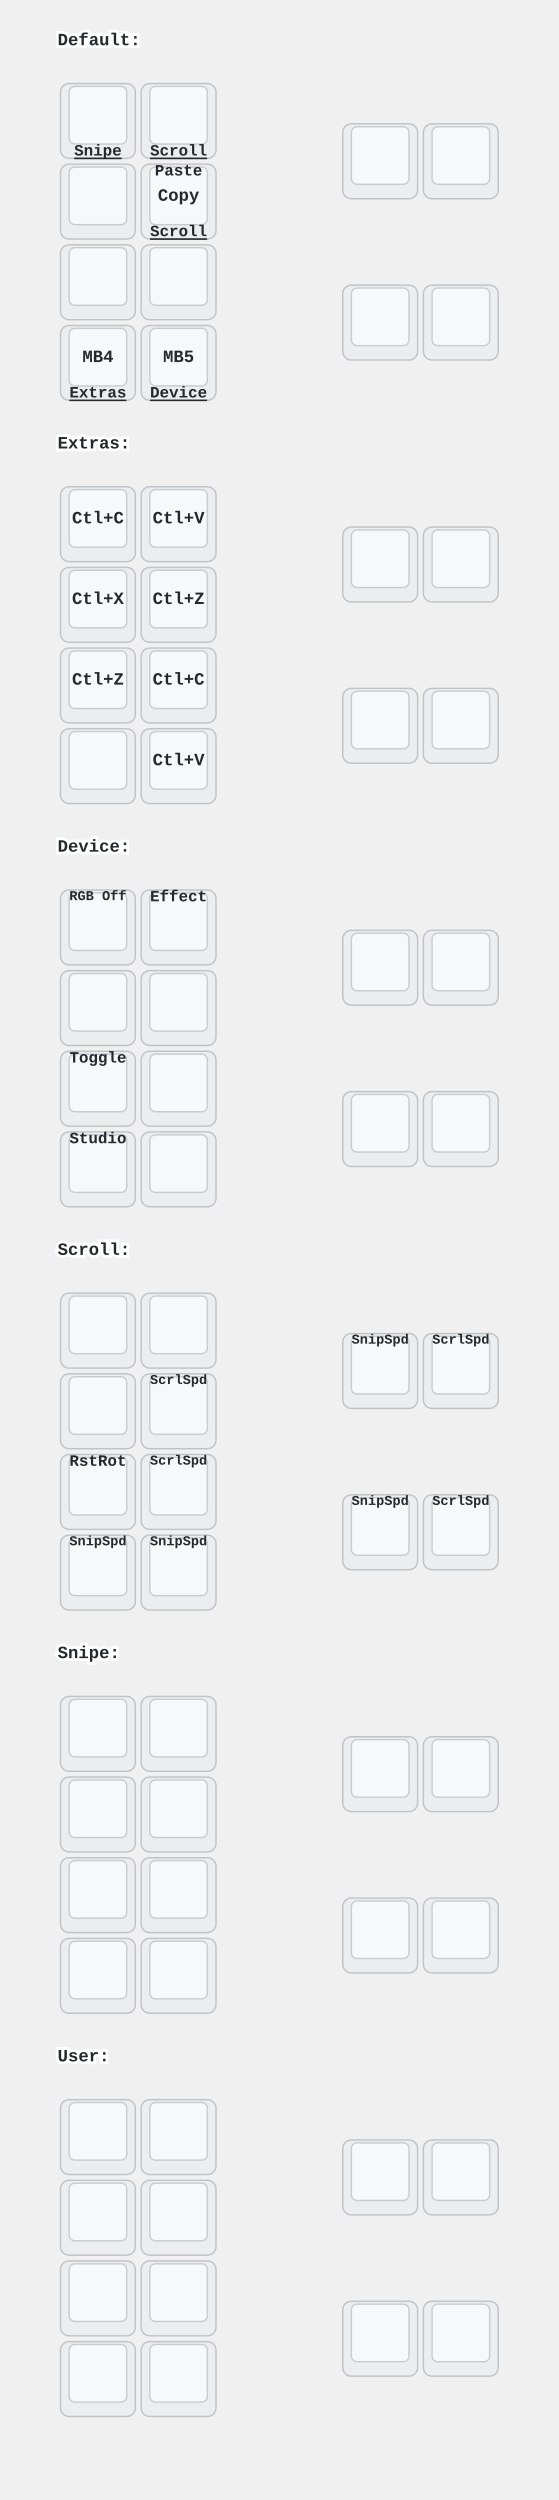
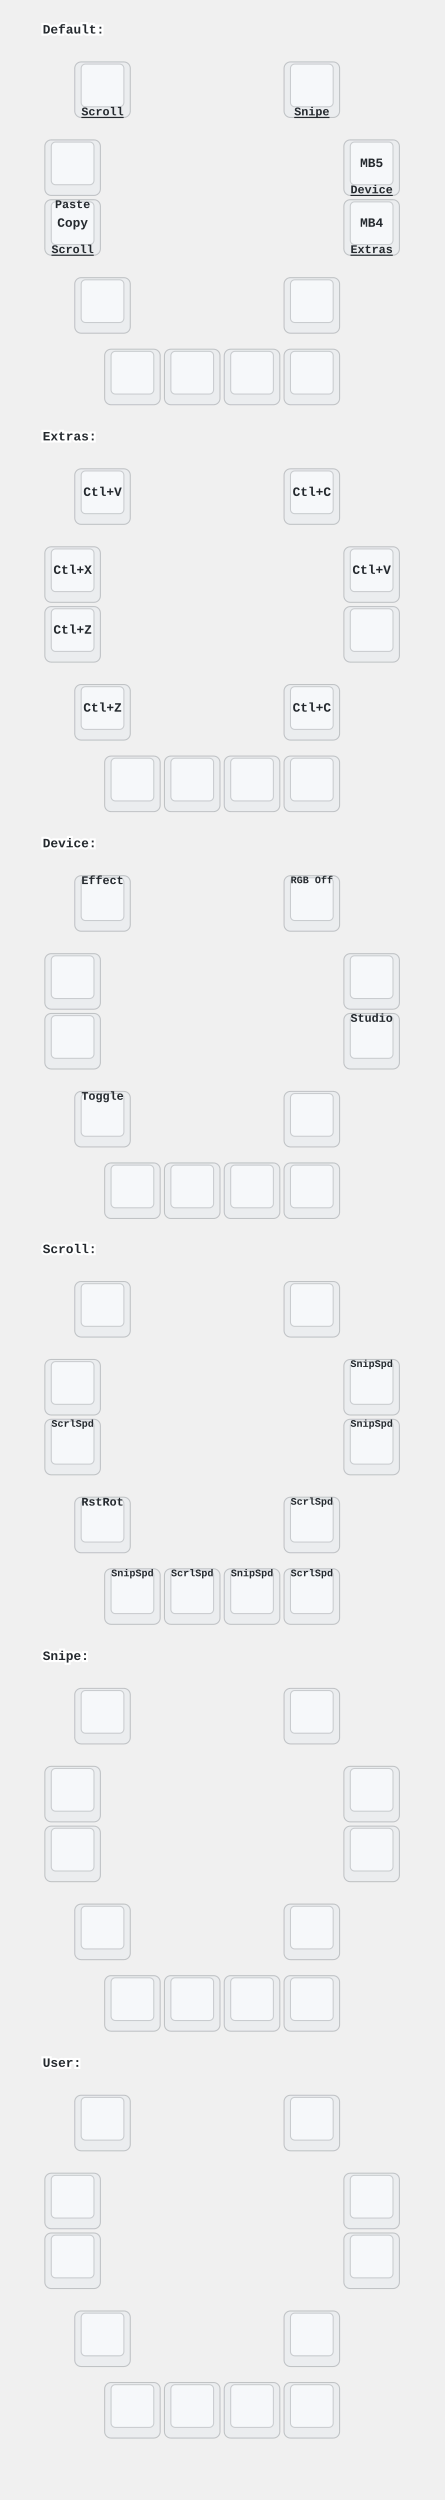
- <svg xmlns="http://www.w3.org/2000/svg" xmlns:xlink="http://www.w3.org/1999/xlink" width="388" height="1736" viewBox="0 0 388 1736" class="keymap">
+ <svg xmlns="http://www.w3.org/2000/svg" xmlns:xlink="http://www.w3.org/1999/xlink" width="416" height="2341" viewBox="0 0 416 2341" class="keymap">
  <defs>/* start glyphs */
<svg id="mdi:arrow-left-bold">
      <svg id="mdi-arrow-left-bold" viewBox="0 0 24 24">
        <path d="M20,9V15H12V19.84L4.16,12L12,4.16V9H20Z" />
      </svg>
    </svg>
    <svg id="mdi:arrow-right-bold">
      <svg id="mdi-arrow-right-bold" viewBox="0 0 24 24">
        <path d="M4,15V9H12V4.16L19.84,12L12,19.84V15H4Z" />
      </svg>
    </svg>
    <svg id="mdi:auto-fix">
      <svg id="mdi-auto-fix" viewBox="0 0 24 24">
        <path d="M7.5,5.6L5,7L6.4,4.5L5,2L7.5,3.4L10,2L8.6,4.5L10,7L7.5,5.6M19.5,15.4L22,14L20.6,16.5L22,19L19.5,17.6L17,19L18.4,16.5L17,14L19.5,15.4M22,2L20.6,4.5L22,7L19.5,5.6L17,7L18.4,4.5L17,2L19.5,3.4L22,2M13.34,12.78L15.78,10.34L13.66,8.22L11.22,10.66L13.34,12.78M14.37,7.29L16.71,9.63C17.1,10 17.1,10.65 16.71,11.04L5.04,22.71C4.65,23.1 4,23.1 3.63,22.71L1.29,20.37C0.9,20 0.9,19.35 1.29,18.96L12.96,7.29C13.35,6.9 14,6.9 14.37,7.29Z" />
      </svg>
    </svg>
    <svg id="mdi:bluetooth-connect">
      <svg id="mdi-bluetooth-connect" viewBox="0 0 24 24">
        <path d="M19,10L17,12L19,14L21,12M14.88,16.29L13,18.17V14.41M13,5.83L14.88,7.71L13,9.58M17.71,7.71L12,2H11V9.58L6.41,5L5,6.41L10.59,12L5,17.58L6.41,19L11,14.41V22H12L17.71,16.29L13.41,12M7,12L5,10L3,12L5,14L7,12Z" />
      </svg>
    </svg>
    <svg id="mdi:bluetooth-off">
      <svg id="mdi-bluetooth-off" viewBox="0 0 24 24">
        <path d="M13,5.83L14.88,7.71L13.28,9.31L14.69,10.72L17.71,7.7L12,2H11V7.03L13,9.03M5.41,4L4,5.41L10.59,12L5,17.59L6.41,19L11,14.41V22H12L16.29,17.71L18.59,20L20,18.59M13,18.17V14.41L14.88,16.29" />
      </svg>
    </svg>
    <svg id="mdi:keyboard-esc">
      <svg id="mdi-keyboard-esc" viewBox="0 0 24 24">
        <path d="M1 7H7V9H3V11H7V13H3V15H7V17H1V7M11 7H15V9H11V11H13C14.11 11 15 11.9 15 13V15C15 16.11 14.11 17 13 17H9V15H13V13H11C9.9 13 9 12.11 9 11V9C9 7.9 9.9 7 11 7M19 7H21C22.11 7 23 7.9 23 9V10H21V9H19V15H21V14H23V15C23 16.11 22.11 17 21 17H19C17.9 17 17 16.11 17 15V9C17 7.9 17.9 7 19 7Z" />
      </svg>
    </svg>
    <svg id="mdi:keyboard-return">
      <svg id="mdi-keyboard-return" viewBox="0 0 24 24">
        <path d="M19,7V11H5.83L9.41,7.41L8,6L2,12L8,18L9.41,16.58L5.83,13H21V7H19Z" />
      </svg>
    </svg>
    <svg id="mdi:lightbulb-off-outline">
      <svg id="mdi-lightbulb-off-outline" viewBox="0 0 24 24">
        <path d="M12,2C9.76,2 7.78,3.05 6.5,4.68L7.93,6.11C8.84,4.84 10.32,4 12,4A5,5 0 0,1 17,9C17,10.68 16.16,12.16 14.89,13.06L16.31,14.5C17.94,13.21 19,11.24 19,9A7,7 0 0,0 12,2M3.28,4L2,5.27L5.04,8.3C5,8.53 5,8.76 5,9C5,11.38 6.19,13.47 8,14.74V17A1,1 0 0,0 9,18H14.73L18.73,22L20,20.72L3.28,4M7.23,10.5L12.73,16H10V13.58C8.68,13 7.66,11.88 7.23,10.5M9,20V21A1,1 0 0,0 10,22H14A1,1 0 0,0 15,21V20H9Z" />
      </svg>
    </svg>
    <svg id="mdi:lightbulb-on-outline">
      <svg id="mdi-lightbulb-on-outline" viewBox="0 0 24 24">
        <path d="M20,11H23V13H20V11M1,11H4V13H1V11M13,1V4H11V1H13M4.92,3.5L7.05,5.64L5.63,7.05L3.5,4.93L4.92,3.5M16.95,5.63L19.07,3.5L20.5,4.93L18.37,7.05L16.95,5.63M12,6A6,6 0 0,1 18,12C18,14.22 16.79,16.16 15,17.2V19A1,1 0 0,1 14,20H10A1,1 0 0,1 9,19V17.2C7.21,16.16 6,14.22 6,12A6,6 0 0,1 12,6M14,21V22A1,1 0 0,1 13,23H11A1,1 0 0,1 10,22V21H14M11,18H13V15.87C14.73,15.43 16,13.86 16,12A4,4 0 0,0 12,8A4,4 0 0,0 8,12C8,13.86 9.27,15.43 11,15.87V18Z" />
      </svg>
    </svg>
    <svg id="mdi:lock-open-outline">
      <svg id="mdi-lock-open-outline" viewBox="0 0 24 24">
        <path d="M18,20V10H6V20H18M18,8A2,2 0 0,1 20,10V20A2,2 0 0,1 18,22H6C4.89,22 4,21.1 4,20V10A2,2 0 0,1 6,8H15V6A3,3 0 0,0 12,3A3,3 0 0,0 9,6H7A5,5 0 0,1 12,1A5,5 0 0,1 17,6V8H18M12,17A2,2 0 0,1 10,15A2,2 0 0,1 12,13A2,2 0 0,1 14,15A2,2 0 0,1 12,17Z" />
      </svg>
    </svg>
    <svg id="mdi:minus-circle-outline">
      <svg id="mdi-minus-circle-outline" viewBox="0 0 24 24">
        <path d="M12,20C7.59,20 4,16.41 4,12C4,7.59 7.59,4 12,4C16.41,4 20,7.59 20,12C20,16.41 16.41,20 12,20M12,2A10,10 0 0,0 2,12A10,10 0 0,0 12,22A10,10 0 0,0 22,12A10,10 0 0,0 12,2M7,13H17V11H7" />
      </svg>
    </svg>
    <svg id="mdi:mouse-left-click-outline">
      <svg id="mdi-mouse-left-click-outline" viewBox="0 0 24 24">
        <path d="M13 9V1.07C13.7 1.16 14.37 1.33 15 1.59C17.33 2.53 19.11 4.53 19.75 7C19.91 7.64 20 8.31 20 9H13M17.66 7C17.18 5.65 16.23 4.5 15 3.81V7H17.66M6 15V13H18V15C18 16.59 17.37 18.12 16.24 19.24C15.12 20.37 13.59 21 12 21C10.41 21 8.88 20.37 7.76 19.24C6.63 18.12 6 16.59 6 15M4 15C4 17.12 4.84 19.16 6.34 20.66C7.84 22.16 9.88 23 12 23C14.12 23 16.16 22.16 17.66 20.66C19.16 19.16 20 17.12 20 15V11H4V15M11 9V1.07C7.06 1.56 4 4.92 4 9H11Z" />
      </svg>
    </svg>
    <svg id="mdi:mouse-right-click-outline">
      <svg id="mdi-mouse-right-click-outline" viewBox="0 0 24 24">
        <path d="M13 9V1.07C16.94 1.56 20 4.92 20 9H13M11 9V1.07C10.3 1.16 9.63 1.33 9 1.59C6.67 2.53 4.89 4.53 4.25 7C4.09 7.64 4 8.31 4 9H11M6.34 7C6.82 5.65 7.78 4.5 9 3.81V7H6.34M6 15V13H18V15C18 16.59 17.37 18.12 16.24 19.24C15.12 20.37 13.59 21 12 21C10.41 21 8.88 20.37 7.76 19.24C6.63 18.12 6 16.59 6 15M4 15C4 17.12 4.84 19.16 6.34 20.66C7.84 22.16 9.88 23 12 23C14.12 23 16.16 22.16 17.66 20.66C19.16 19.16 20 17.12 20 15V11H4V15Z" />
      </svg>
    </svg>
    <svg id="mdi:mouse-scroll-wheel">
      <svg id="mdi-mouse-scroll-wheel" viewBox="0 0 24 24">
        <path d="M11 1.07C7.05 1.56 4 4.92 4 9H11V7.73C10.4 7.39 10 6.74 10 6V4C10 3.26 10.4 2.61 11 2.27V1.07M13 9V7.73C13.6 7.39 14 6.74 14 6V4C14 3.26 13.6 2.61 13 2.27V1.07C16.94 1.56 20 4.92 20 9H13M4 15C4 17.12 4.84 19.16 6.34 20.66C7.84 22.16 9.88 23 12 23C14.12 23 16.16 22.16 17.66 20.66C19.16 19.16 20 17.12 20 15V11H4V15M13 6V4C13 3.45 12.55 3 12 3C11.45 3 11 3.45 11 4V6C11 6.55 11.45 7 12 7C12.55 7 13 6.55 13 6Z" />
      </svg>
    </svg>
    <svg id="mdi:plus-circle-outline">
      <svg id="mdi-plus-circle-outline" viewBox="0 0 24 24">
        <path d="M12,20C7.59,20 4,16.41 4,12C4,7.59 7.59,4 12,4C16.41,4 20,7.59 20,12C20,16.41 16.41,20 12,20M12,2A10,10 0 0,0 2,12A10,10 0 0,0 12,22A10,10 0 0,0 22,12A10,10 0 0,0 12,2M13,7H11V11H7V13H11V17H13V13H17V11H13V7Z" />
      </svg>
    </svg>
    <svg id="mdi:power-sleep">
      <svg id="mdi-power-sleep" viewBox="0 0 24 24">
        <path d="M18.73,18C15.4,21.69 9.71,22 6,18.64C2.33,15.31 2.04,9.62 5.37,5.93C6.9,4.25 9,3.2 11.27,3C7.96,6.7 8.27,12.39 12,15.71C13.63,17.19 15.78,18 18,18C18.25,18 18.5,18 18.73,18Z" />
      </svg>
    </svg>
    <svg id="mdi:rotate-right">
      <svg id="mdi-rotate-right" viewBox="0 0 24 24">
        <path d="M16.89,15.5L18.31,16.89C19.21,15.73 19.76,14.39 19.93,13H17.91C17.77,13.87 17.43,14.72 16.89,15.5M13,17.9V19.92C14.39,19.75 15.74,19.21 16.9,18.31L15.46,16.87C14.71,17.41 13.87,17.76 13,17.9M19.93,11C19.76,9.61 19.21,8.27 18.31,7.11L16.89,8.53C17.43,9.28 17.77,10.13 17.91,11M15.55,5.55L11,1V4.07C7.06,4.56 4,7.92 4,12C4,16.08 7.05,19.44 11,19.93V17.91C8.16,17.43 6,14.97 6,12C6,9.03 8.16,6.57 11,6.09V10L15.55,5.55Z" />
      </svg>
    </svg>
    <svg id="mdi:tab-minus">
      <svg id="mdi-tab-minus" viewBox="0 0 24 24">
        <path d="M3,3A2,2 0 0,0 1,5V19A2,2 0 0,0 3,21H21A2,2 0 0,0 23,19V5A2,2 0 0,0 21,3H3M3,5H13V9H21V19H3V5M7,13V15H15V13H7Z" />
      </svg>
    </svg>
    <svg id="mdi:tab-plus">
      <svg id="mdi-tab-plus" viewBox="0 0 24 24">
        <path d="M3,3A2,2 0 0,0 1,5V19A2,2 0 0,0 3,21H21A2,2 0 0,0 23,19V5A2,2 0 0,0 21,3H3M3,5H13V9H21V19H3V5M10,10V13H7V15H10V18H12V15H15V13H12V10H10Z" />
      </svg>
    </svg>
    <svg id="mdi:transfer">
      <svg id="mdi-transfer" viewBox="0 0 24 24">
        <path d="M8 4A2 2 0 0 0 6 6V10H8V6H16V9H13.5L17 12.5L20.5 9H18V6A2 2 0 0 0 16 4H8M3 12V14H11V12H3M3 15V17H11V15H3M13 15V17H21V15H13M3 18V20H11V18H3M13 18V20H21V18H13Z" />
      </svg>
    </svg>
    <svg id="mdi:volume-high">
      <svg id="mdi-volume-high" viewBox="0 0 24 24">
        <path d="M14,3.23V5.29C16.89,6.15 19,8.83 19,12C19,15.17 16.89,17.84 14,18.7V20.77C18,19.86 21,16.28 21,12C21,7.72 18,4.14 14,3.23M16.5,12C16.5,10.23 15.5,8.71 14,7.97V16C15.5,15.29 16.5,13.76 16.5,12M3,9V15H7L12,20V4L7,9H3Z" />
      </svg>
    </svg>
    <svg id="mdi:volume-low">
      <svg id="mdi-volume-low" viewBox="0 0 24 24">
        <path d="M7,9V15H11L16,20V4L11,9H7Z" />
      </svg>
    </svg>
  </defs>/* end glyphs */
<style>/* inherit to force styles through use tags */
svg path {
    fill: inherit;
}

/* font and background color specifications */
svg.keymap {
    font-family: SFMono-Regular,Consolas,Liberation Mono,Menlo,monospace;
    font-size: 14px;
    font-kerning: normal;
    text-rendering: optimizeLegibility;
    fill: #24292e;
}

/* default key styling */
rect.key {
    fill: #f6f8fa;
}

rect.key, rect.combo {
    stroke: #c9cccf;
    stroke-width: 1;
}

/* default key side styling, only used is draw_key_sides is set */
rect.side {
    filter: brightness(90%);
}

/* color accent for combo boxes */
rect.combo, rect.combo-separate {
    fill: #cdf;
}

/* color accent for held keys */
rect.held, rect.combo.held {
    fill: #fdd;
}

/* color accent for ghost (optional) keys */
rect.ghost, rect.combo.ghost {
    stroke-dasharray: 4, 4;
    stroke-width: 2;
}

text {
    text-anchor: middle;
    dominant-baseline: middle;
}

/* styling for layer labels */
text.label {
    font-weight: bold;
    text-anchor: start;
    stroke: white;
    stroke-width: 4;
    paint-order: stroke;
}

/* styling for optional footer */
text.footer {
    text-anchor: end;
    dominant-baseline: auto;
    stroke: white;
    stroke-width: 4;
    paint-order: stroke;
}

/* styling for combo tap, and key non-tap label text */
text.combo, text.hold, text.shifted, text.left, text.right {
    font-size: 11px;
}

text.hold {
    text-anchor: middle;
    dominant-baseline: auto;
}

text.shifted {
    text-anchor: middle;
    dominant-baseline: hanging;
}

text.left {
    text-anchor: start;
}

text.right {
    text-anchor: end;
}

text.layer-activator {
    text-decoration: underline;
}

/* styling for hold/shifted label text in combo box */
text.combo.hold, text.combo.shifted, text.combo.left, text.combo.right {
    font-size: 8px;
}

/* lighter symbol for transparent keys */
text.trans {
    fill: #7b7e81;
}

/* styling for combo dendrons */
path.combo {
    stroke-width: 1;
    stroke: gray;
    fill: none;
}

/* Start Tabler Icons Cleanup */
/* cannot use height/width with glyphs */
.icon-tabler &gt; path {
    fill: inherit;
    stroke: inherit;
    stroke-width: 2;
}
/* hide tabler's default box */
.icon-tabler &gt; path[stroke="none"][fill="none"] {
    visibility: hidden;
}
/* End Tabler Icons Cleanup */

/* For default styles, see https://github.com/caksoylar/keymap-drawer/blob/main/keymap_drawer/config.py#L85 */

svg.keymap {
  font-family: Ubuntu Mono, Inconsolata, Consolas, Liberation Mono, Menlo, monospace;
  font-size: 12px;
  font-weight: bold;
  text-rendering: optimizeLegibility;
}

/* Color accent for held keys */
rect.held, rect.combo.held {
    fill: #ffc;
}

/* Toggle */
.toggle.shifted {
  translate: -10px 12px;
}

.toggle.hold {
  translate: 13px -23px;
}
</style>
  <g transform="translate(40, 0)" class="layer-Default">
    <text x="0" y="28" class="label" id="Default">Default:</text>
    <g transform="translate(0, 56)">
-       <g transform="translate(28, 28)" class="key keypos-0">
+       <g transform="translate(252, 28)" class="key keypos-0">
        <rect rx="6" ry="6" x="-26" y="-26" width="52" height="52" class="key side" />
        <rect rx="4" ry="4" x="-20" y="-24" width="40" height="40" class="key" />
        <use href="#mdi:keyboard-return" xlink:href="#mdi:keyboard-return" x="-9" y="-13" height="18" width="18.0" class="key tap glyph mdi:keyboard-return" />
        <a href="#Snipe">
          <text x="0" y="24" class="key hold layer-activator">Snipe</text>
        </a>
      </g>
-       <g transform="translate(84, 28)" class="key keypos-1">
+       <g transform="translate(56, 28)" class="key keypos-1">
        <rect rx="6" ry="6" x="-26" y="-26" width="52" height="52" class="key side" />
        <rect rx="4" ry="4" x="-20" y="-24" width="40" height="40" class="key" />
        <use href="#mdi:keyboard-esc" xlink:href="#mdi:keyboard-esc" x="-9" y="-13" height="18" width="18.0" class="key tap glyph mdi:keyboard-esc" />
        <a href="#Scroll">
          <text x="0" y="24" class="key hold layer-activator">Scroll</text>
        </a>
      </g>
-       <g transform="translate(28, 84)" class="key keypos-2">
+       <g transform="translate(28, 101)" class="key keypos-2">
        <rect rx="6" ry="6" x="-26" y="-26" width="52" height="52" class="key side" />
        <rect rx="4" ry="4" x="-20" y="-24" width="40" height="40" class="key" />
        <use href="#mdi:mouse-scroll-wheel" xlink:href="#mdi:mouse-scroll-wheel" x="-9" y="-13" height="18" width="18.0" class="key tap glyph mdi:mouse-scroll-wheel" />
      </g>
-       <g transform="translate(84, 84)" class="key keypos-3">
+       <g transform="translate(28, 157)" class="key keypos-3">
        <rect rx="6" ry="6" x="-26" y="-26" width="52" height="52" class="key side" />
        <rect rx="4" ry="4" x="-20" y="-24" width="40" height="40" class="key" />
        <text x="0" y="-4" class="key tap">Copy</text>
        <a href="#Scroll">
          <text x="0" y="24" class="key hold layer-activator">Scroll</text>
        </a>
        <text x="0" y="-24" class="key shifted">Paste</text>
      </g>
-       <g transform="translate(28, 140)" class="key keypos-4">
+       <g transform="translate(56, 230)" class="key keypos-4">
        <rect rx="6" ry="6" x="-26" y="-26" width="52" height="52" class="key side" />
        <rect rx="4" ry="4" x="-20" y="-24" width="40" height="40" class="key" />
        <use href="#mdi:mouse-left-click-outline" xlink:href="#mdi:mouse-left-click-outline" x="-9" y="-13" height="18" width="18.0" class="key tap glyph mdi:mouse-left-click-outline" />
      </g>
-       <g transform="translate(84, 140)" class="key keypos-5">
+       <g transform="translate(252, 230)" class="key keypos-5">
        <rect rx="6" ry="6" x="-26" y="-26" width="52" height="52" class="key side" />
        <rect rx="4" ry="4" x="-20" y="-24" width="40" height="40" class="key" />
        <use href="#mdi:mouse-right-click-outline" xlink:href="#mdi:mouse-right-click-outline" x="-9" y="-13" height="18" width="18.0" class="key tap glyph mdi:mouse-right-click-outline" />
      </g>
-       <g transform="translate(28, 196)" class="key keypos-6">
+       <g transform="translate(308, 157)" class="key keypos-6">
        <rect rx="6" ry="6" x="-26" y="-26" width="52" height="52" class="key side" />
        <rect rx="4" ry="4" x="-20" y="-24" width="40" height="40" class="key" />
        <text x="0" y="-4" class="key tap">MB4</text>
        <a href="#Extras">
          <text x="0" y="24" class="key hold layer-activator">Extras</text>
        </a>
      </g>
-       <g transform="translate(84, 196)" class="key keypos-7">
+       <g transform="translate(308, 101)" class="key keypos-7">
        <rect rx="6" ry="6" x="-26" y="-26" width="52" height="52" class="key side" />
        <rect rx="4" ry="4" x="-20" y="-24" width="40" height="40" class="key" />
        <text x="0" y="-4" class="key tap">MB5</text>
        <a href="#Device">
          <text x="0" y="24" class="key hold layer-activator">Device</text>
        </a>
      </g>
-       <g transform="translate(224, 56)" class="key keypos-8">
+       <g transform="translate(84, 297)" class="key keypos-8">
        <rect rx="6" ry="6" x="-26" y="-26" width="52" height="52" class="key side" />
        <rect rx="4" ry="4" x="-20" y="-24" width="40" height="40" class="key" />
        <use href="#mdi:volume-high" xlink:href="#mdi:volume-high" x="-9" y="-13" height="18" width="18.0" class="key tap glyph mdi:volume-high" />
      </g>
-       <g transform="translate(280, 56)" class="key keypos-9">
+       <g transform="translate(140, 297)" class="key keypos-9">
        <rect rx="6" ry="6" x="-26" y="-26" width="52" height="52" class="key side" />
        <rect rx="4" ry="4" x="-20" y="-24" width="40" height="40" class="key" />
        <use href="#mdi:tab-plus" xlink:href="#mdi:tab-plus" x="-9" y="-13" height="18" width="18.0" class="key tap glyph mdi:tab-plus" />
      </g>
-       <g transform="translate(224, 168)" class="key keypos-10">
+       <g transform="translate(196, 297)" class="key keypos-10">
        <rect rx="6" ry="6" x="-26" y="-26" width="52" height="52" class="key side" />
        <rect rx="4" ry="4" x="-20" y="-24" width="40" height="40" class="key" />
        <use href="#mdi:volume-low" xlink:href="#mdi:volume-low" x="-9" y="-13" height="18" width="18.0" class="key tap glyph mdi:volume-low" />
      </g>
-       <g transform="translate(280, 168)" class="key keypos-11">
+       <g transform="translate(252, 297)" class="key keypos-11">
        <rect rx="6" ry="6" x="-26" y="-26" width="52" height="52" class="key side" />
        <rect rx="4" ry="4" x="-20" y="-24" width="40" height="40" class="key" />
        <use href="#mdi:tab-minus" xlink:href="#mdi:tab-minus" x="-9" y="-13" height="18" width="18.0" class="key tap glyph mdi:tab-minus" />
      </g>
    </g>
  </g>
-   <g transform="translate(40, 280)" class="layer-Extras">
+   <g transform="translate(40, 381)" class="layer-Extras">
    <text x="0" y="28" class="label" id="Extras">Extras:</text>
    <g transform="translate(0, 56)">
-       <g transform="translate(28, 28)" class="key keypos-0">
+       <g transform="translate(252, 28)" class="key keypos-0">
        <rect rx="6" ry="6" x="-26" y="-26" width="52" height="52" class="key side" />
        <rect rx="4" ry="4" x="-20" y="-24" width="40" height="40" class="key" />
        <text x="0" y="-4" class="key tap">Ctl+C</text>
      </g>
-       <g transform="translate(84, 28)" class="key keypos-1">
+       <g transform="translate(56, 28)" class="key keypos-1">
        <rect rx="6" ry="6" x="-26" y="-26" width="52" height="52" class="key side" />
        <rect rx="4" ry="4" x="-20" y="-24" width="40" height="40" class="key" />
        <text x="0" y="-4" class="key tap">Ctl+V</text>
      </g>
-       <g transform="translate(28, 84)" class="key keypos-2">
+       <g transform="translate(28, 101)" class="key keypos-2">
        <rect rx="6" ry="6" x="-26" y="-26" width="52" height="52" class="key side" />
        <rect rx="4" ry="4" x="-20" y="-24" width="40" height="40" class="key" />
        <text x="0" y="-4" class="key tap">Ctl+X</text>
      </g>
-       <g transform="translate(84, 84)" class="key keypos-3">
+       <g transform="translate(28, 157)" class="key keypos-3">
        <rect rx="6" ry="6" x="-26" y="-26" width="52" height="52" class="key side" />
        <rect rx="4" ry="4" x="-20" y="-24" width="40" height="40" class="key" />
        <text x="0" y="-4" class="key tap">Ctl+Z</text>
      </g>
-       <g transform="translate(28, 140)" class="key keypos-4">
+       <g transform="translate(56, 230)" class="key keypos-4">
        <rect rx="6" ry="6" x="-26" y="-26" width="52" height="52" class="key side" />
        <rect rx="4" ry="4" x="-20" y="-24" width="40" height="40" class="key" />
        <text x="0" y="-4" class="key tap">Ctl+Z</text>
      </g>
-       <g transform="translate(84, 140)" class="key keypos-5">
+       <g transform="translate(252, 230)" class="key keypos-5">
        <rect rx="6" ry="6" x="-26" y="-26" width="52" height="52" class="key side" />
        <rect rx="4" ry="4" x="-20" y="-24" width="40" height="40" class="key" />
        <text x="0" y="-4" class="key tap">Ctl+C</text>
      </g>
-       <g transform="translate(28, 196)" class="key trans keypos-6">
-         <rect rx="6" ry="6" x="-26" y="-26" width="52" height="52" class="key trans side" />
-         <rect rx="4" ry="4" x="-20" y="-24" width="40" height="40" class="key trans" />
-         <use href="#mdi:transfer" xlink:href="#mdi:transfer" x="-9" y="-13" height="18" width="18.0" class="key trans tap glyph mdi:transfer" />
-       </g>
-       <g transform="translate(84, 196)" class="key keypos-7">
+       <g transform="translate(308, 157)" class="key trans keypos-6">
+         <rect rx="6" ry="6" x="-26" y="-26" width="52" height="52" class="key trans side" />
+         <rect rx="4" ry="4" x="-20" y="-24" width="40" height="40" class="key trans" />
+         <use href="#mdi:transfer" xlink:href="#mdi:transfer" x="-9" y="-13" height="18" width="18.0" class="key trans tap glyph mdi:transfer" />
+       </g>
+       <g transform="translate(308, 101)" class="key keypos-7">
        <rect rx="6" ry="6" x="-26" y="-26" width="52" height="52" class="key side" />
        <rect rx="4" ry="4" x="-20" y="-24" width="40" height="40" class="key" />
        <text x="0" y="-4" class="key tap">Ctl+V</text>
      </g>
-       <g transform="translate(224, 56)" class="key keypos-8">
+       <g transform="translate(84, 297)" class="key keypos-8">
        <rect rx="6" ry="6" x="-26" y="-26" width="52" height="52" class="key side" />
        <rect rx="4" ry="4" x="-20" y="-24" width="40" height="40" class="key" />
        <use href="#mdi:volume-high" xlink:href="#mdi:volume-high" x="-9" y="-13" height="18" width="18.0" class="key tap glyph mdi:volume-high" />
      </g>
-       <g transform="translate(280, 56)" class="key keypos-9">
+       <g transform="translate(140, 297)" class="key keypos-9">
        <rect rx="6" ry="6" x="-26" y="-26" width="52" height="52" class="key side" />
        <rect rx="4" ry="4" x="-20" y="-24" width="40" height="40" class="key" />
        <use href="#mdi:tab-plus" xlink:href="#mdi:tab-plus" x="-9" y="-13" height="18" width="18.0" class="key tap glyph mdi:tab-plus" />
      </g>
-       <g transform="translate(224, 168)" class="key keypos-10">
+       <g transform="translate(196, 297)" class="key keypos-10">
        <rect rx="6" ry="6" x="-26" y="-26" width="52" height="52" class="key side" />
        <rect rx="4" ry="4" x="-20" y="-24" width="40" height="40" class="key" />
        <use href="#mdi:volume-low" xlink:href="#mdi:volume-low" x="-9" y="-13" height="18" width="18.0" class="key tap glyph mdi:volume-low" />
      </g>
-       <g transform="translate(280, 168)" class="key keypos-11">
+       <g transform="translate(252, 297)" class="key keypos-11">
        <rect rx="6" ry="6" x="-26" y="-26" width="52" height="52" class="key side" />
        <rect rx="4" ry="4" x="-20" y="-24" width="40" height="40" class="key" />
        <use href="#mdi:tab-minus" xlink:href="#mdi:tab-minus" x="-9" y="-13" height="18" width="18.0" class="key tap glyph mdi:tab-minus" />
      </g>
    </g>
  </g>
-   <g transform="translate(40, 560)" class="layer-Device">
+   <g transform="translate(40, 762)" class="layer-Device">
    <text x="0" y="28" class="label" id="Device">Device:</text>
    <g transform="translate(0, 56)">
-       <g transform="translate(28, 28)" class="key keypos-0">
+       <g transform="translate(252, 28)" class="key keypos-0">
        <rect rx="6" ry="6" x="-26" y="-26" width="52" height="52" class="key side" />
        <rect rx="4" ry="4" x="-20" y="-24" width="40" height="40" class="key" />
        <use href="#mdi:lightbulb-off-outline" xlink:href="#mdi:lightbulb-off-outline" x="-9" y="-13" height="18" width="18.0" class="key tap glyph mdi:lightbulb-off-outline" />
        <text x="0" y="-24" class="key shifted">
          <tspan style="font-size: 86%">RGB Off</tspan>
        </text>
      </g>
-       <g transform="translate(84, 28)" class="key keypos-1">
+       <g transform="translate(56, 28)" class="key keypos-1">
        <rect rx="6" ry="6" x="-26" y="-26" width="52" height="52" class="key side" />
        <rect rx="4" ry="4" x="-20" y="-24" width="40" height="40" class="key" />
        <use href="#mdi:auto-fix" xlink:href="#mdi:auto-fix" x="-9" y="-13" height="18" width="18.0" class="key tap glyph mdi:auto-fix" />
        <text x="0" y="-24" class="key shifted">Effect</text>
      </g>
-       <g transform="translate(28, 84)" class="key keypos-2">
+       <g transform="translate(28, 101)" class="key keypos-2">
        <rect rx="6" ry="6" x="-26" y="-26" width="52" height="52" class="key side" />
        <rect rx="4" ry="4" x="-20" y="-24" width="40" height="40" class="key" />
        <use href="#mdi:bluetooth-off" xlink:href="#mdi:bluetooth-off" x="-9" y="-13" height="18" width="18.0" class="key tap glyph mdi:bluetooth-off" />
      </g>
-       <g transform="translate(84, 84)" class="key keypos-3">
+       <g transform="translate(28, 157)" class="key keypos-3">
        <rect rx="6" ry="6" x="-26" y="-26" width="52" height="52" class="key side" />
        <rect rx="4" ry="4" x="-20" y="-24" width="40" height="40" class="key" />
        <use href="#mdi:arrow-right-bold" xlink:href="#mdi:arrow-right-bold" x="-9" y="-13" height="18" width="18.0" class="key tap glyph mdi:arrow-right-bold" />
        <use href="#mdi:bluetooth-connect" xlink:href="#mdi:bluetooth-connect" x="-8" y="-24" height="15" width="15.0" class="key shifted glyph mdi:bluetooth-connect" />
      </g>
-       <g transform="translate(28, 140)" class="key keypos-4">
+       <g transform="translate(56, 230)" class="key keypos-4">
        <rect rx="6" ry="6" x="-26" y="-26" width="52" height="52" class="key side" />
        <rect rx="4" ry="4" x="-20" y="-24" width="40" height="40" class="key" />
        <use href="#mdi:lightbulb-on-outline" xlink:href="#mdi:lightbulb-on-outline" x="-9" y="-13" height="18" width="18.0" class="key tap glyph mdi:lightbulb-on-outline" />
        <text x="0" y="-24" class="key shifted">Toggle</text>
      </g>
-       <g transform="translate(84, 140)" class="key keypos-5">
+       <g transform="translate(252, 230)" class="key keypos-5">
        <rect rx="6" ry="6" x="-26" y="-26" width="52" height="52" class="key side" />
        <rect rx="4" ry="4" x="-20" y="-24" width="40" height="40" class="key" />
        <use href="#mdi:arrow-left-bold" xlink:href="#mdi:arrow-left-bold" x="-9" y="-13" height="18" width="18.0" class="key tap glyph mdi:arrow-left-bold" />
        <use href="#mdi:bluetooth-connect" xlink:href="#mdi:bluetooth-connect" x="-8" y="-24" height="15" width="15.0" class="key shifted glyph mdi:bluetooth-connect" />
      </g>
-       <g transform="translate(28, 196)" class="key keypos-6">
+       <g transform="translate(308, 157)" class="key keypos-6">
        <rect rx="6" ry="6" x="-26" y="-26" width="52" height="52" class="key side" />
        <rect rx="4" ry="4" x="-20" y="-24" width="40" height="40" class="key" />
        <use href="#mdi:lock-open-outline" xlink:href="#mdi:lock-open-outline" x="-9" y="-13" height="18" width="18.0" class="key tap glyph mdi:lock-open-outline" />
        <text x="0" y="-24" class="key shifted">Studio</text>
      </g>
-       <g transform="translate(84, 196)" class="key trans keypos-7">
-         <rect rx="6" ry="6" x="-26" y="-26" width="52" height="52" class="key trans side" />
-         <rect rx="4" ry="4" x="-20" y="-24" width="40" height="40" class="key trans" />
-         <use href="#mdi:transfer" xlink:href="#mdi:transfer" x="-9" y="-13" height="18" width="18.0" class="key trans tap glyph mdi:transfer" />
-       </g>
-       <g transform="translate(224, 56)" class="key keypos-8">
+       <g transform="translate(308, 101)" class="key trans keypos-7">
+         <rect rx="6" ry="6" x="-26" y="-26" width="52" height="52" class="key trans side" />
+         <rect rx="4" ry="4" x="-20" y="-24" width="40" height="40" class="key trans" />
+         <use href="#mdi:transfer" xlink:href="#mdi:transfer" x="-9" y="-13" height="18" width="18.0" class="key trans tap glyph mdi:transfer" />
+       </g>
+       <g transform="translate(84, 297)" class="key keypos-8">
        <rect rx="6" ry="6" x="-26" y="-26" width="52" height="52" class="key side" />
        <rect rx="4" ry="4" x="-20" y="-24" width="40" height="40" class="key" />
        <use href="#mdi:volume-high" xlink:href="#mdi:volume-high" x="-9" y="-13" height="18" width="18.0" class="key tap glyph mdi:volume-high" />
      </g>
-       <g transform="translate(280, 56)" class="key keypos-9">
+       <g transform="translate(140, 297)" class="key keypos-9">
        <rect rx="6" ry="6" x="-26" y="-26" width="52" height="52" class="key side" />
        <rect rx="4" ry="4" x="-20" y="-24" width="40" height="40" class="key" />
        <use href="#mdi:tab-plus" xlink:href="#mdi:tab-plus" x="-9" y="-13" height="18" width="18.0" class="key tap glyph mdi:tab-plus" />
      </g>
-       <g transform="translate(224, 168)" class="key keypos-10">
+       <g transform="translate(196, 297)" class="key keypos-10">
        <rect rx="6" ry="6" x="-26" y="-26" width="52" height="52" class="key side" />
        <rect rx="4" ry="4" x="-20" y="-24" width="40" height="40" class="key" />
        <use href="#mdi:volume-low" xlink:href="#mdi:volume-low" x="-9" y="-13" height="18" width="18.0" class="key tap glyph mdi:volume-low" />
      </g>
-       <g transform="translate(280, 168)" class="key keypos-11">
+       <g transform="translate(252, 297)" class="key keypos-11">
        <rect rx="6" ry="6" x="-26" y="-26" width="52" height="52" class="key side" />
        <rect rx="4" ry="4" x="-20" y="-24" width="40" height="40" class="key" />
        <use href="#mdi:tab-minus" xlink:href="#mdi:tab-minus" x="-9" y="-13" height="18" width="18.0" class="key tap glyph mdi:tab-minus" />
      </g>
    </g>
  </g>
-   <g transform="translate(40, 840)" class="layer-Scroll">
+   <g transform="translate(40, 1142)" class="layer-Scroll">
    <text x="0" y="28" class="label" id="Scroll">Scroll:</text>
    <g transform="translate(0, 56)">
-       <g transform="translate(28, 28)" class="key trans keypos-0">
-         <rect rx="6" ry="6" x="-26" y="-26" width="52" height="52" class="key trans side" />
-         <rect rx="4" ry="4" x="-20" y="-24" width="40" height="40" class="key trans" />
-         <use href="#mdi:transfer" xlink:href="#mdi:transfer" x="-9" y="-13" height="18" width="18.0" class="key trans tap glyph mdi:transfer" />
-       </g>
-       <g transform="translate(84, 28)" class="key trans keypos-1">
-         <rect rx="6" ry="6" x="-26" y="-26" width="52" height="52" class="key trans side" />
-         <rect rx="4" ry="4" x="-20" y="-24" width="40" height="40" class="key trans" />
-         <use href="#mdi:transfer" xlink:href="#mdi:transfer" x="-9" y="-13" height="18" width="18.0" class="key trans tap glyph mdi:transfer" />
-       </g>
-       <g transform="translate(28, 84)" class="key trans keypos-2">
-         <rect rx="6" ry="6" x="-26" y="-26" width="52" height="52" class="key trans side" />
-         <rect rx="4" ry="4" x="-20" y="-24" width="40" height="40" class="key trans" />
-         <use href="#mdi:transfer" xlink:href="#mdi:transfer" x="-9" y="-13" height="18" width="18.0" class="key trans tap glyph mdi:transfer" />
-       </g>
-       <g transform="translate(84, 84)" class="key keypos-3">
+       <g transform="translate(252, 28)" class="key trans keypos-0">
+         <rect rx="6" ry="6" x="-26" y="-26" width="52" height="52" class="key trans side" />
+         <rect rx="4" ry="4" x="-20" y="-24" width="40" height="40" class="key trans" />
+         <use href="#mdi:transfer" xlink:href="#mdi:transfer" x="-9" y="-13" height="18" width="18.0" class="key trans tap glyph mdi:transfer" />
+       </g>
+       <g transform="translate(56, 28)" class="key trans keypos-1">
+         <rect rx="6" ry="6" x="-26" y="-26" width="52" height="52" class="key trans side" />
+         <rect rx="4" ry="4" x="-20" y="-24" width="40" height="40" class="key trans" />
+         <use href="#mdi:transfer" xlink:href="#mdi:transfer" x="-9" y="-13" height="18" width="18.0" class="key trans tap glyph mdi:transfer" />
+       </g>
+       <g transform="translate(28, 101)" class="key trans keypos-2">
+         <rect rx="6" ry="6" x="-26" y="-26" width="52" height="52" class="key trans side" />
+         <rect rx="4" ry="4" x="-20" y="-24" width="40" height="40" class="key trans" />
+         <use href="#mdi:transfer" xlink:href="#mdi:transfer" x="-9" y="-13" height="18" width="18.0" class="key trans tap glyph mdi:transfer" />
+       </g>
+       <g transform="translate(28, 157)" class="key keypos-3">
        <rect rx="6" ry="6" x="-26" y="-26" width="52" height="52" class="key side" />
        <rect rx="4" ry="4" x="-20" y="-24" width="40" height="40" class="key" />
        <use href="#mdi:plus-circle-outline" xlink:href="#mdi:plus-circle-outline" x="-9" y="-13" height="18" width="18.0" class="key tap glyph mdi:plus-circle-outline" />
        <text x="0" y="-24" class="key shifted">
          <tspan style="font-size: 86%">ScrlSpd</tspan>
        </text>
      </g>
-       <g transform="translate(28, 140)" class="key keypos-4">
+       <g transform="translate(56, 230)" class="key keypos-4">
        <rect rx="6" ry="6" x="-26" y="-26" width="52" height="52" class="key side" />
        <rect rx="4" ry="4" x="-20" y="-24" width="40" height="40" class="key" />
        <use href="#mdi:rotate-right" xlink:href="#mdi:rotate-right" x="-9" y="-13" height="18" width="18.0" class="key tap glyph mdi:rotate-right" />
        <text x="0" y="-24" class="key shifted">RstRot</text>
      </g>
-       <g transform="translate(84, 140)" class="key keypos-5">
+       <g transform="translate(252, 230)" class="key keypos-5">
        <rect rx="6" ry="6" x="-26" y="-26" width="52" height="52" class="key side" />
        <rect rx="4" ry="4" x="-20" y="-24" width="40" height="40" class="key" />
        <use href="#mdi:minus-circle-outline" xlink:href="#mdi:minus-circle-outline" x="-9" y="-13" height="18" width="18.0" class="key tap glyph mdi:minus-circle-outline" />
        <text x="0" y="-24" class="key shifted">
          <tspan style="font-size: 86%">ScrlSpd</tspan>
        </text>
      </g>
-       <g transform="translate(28, 196)" class="key keypos-6">
+       <g transform="translate(308, 157)" class="key keypos-6">
        <rect rx="6" ry="6" x="-26" y="-26" width="52" height="52" class="key side" />
        <rect rx="4" ry="4" x="-20" y="-24" width="40" height="40" class="key" />
        <use href="#mdi:minus-circle-outline" xlink:href="#mdi:minus-circle-outline" x="-9" y="-13" height="18" width="18.0" class="key tap glyph mdi:minus-circle-outline" />
        <text x="0" y="-24" class="key shifted">
          <tspan style="font-size: 86%">SnipSpd</tspan>
        </text>
      </g>
-       <g transform="translate(84, 196)" class="key keypos-7">
+       <g transform="translate(308, 101)" class="key keypos-7">
        <rect rx="6" ry="6" x="-26" y="-26" width="52" height="52" class="key side" />
        <rect rx="4" ry="4" x="-20" y="-24" width="40" height="40" class="key" />
        <use href="#mdi:plus-circle-outline" xlink:href="#mdi:plus-circle-outline" x="-9" y="-13" height="18" width="18.0" class="key tap glyph mdi:plus-circle-outline" />
        <text x="0" y="-24" class="key shifted">
          <tspan style="font-size: 86%">SnipSpd</tspan>
        </text>
      </g>
-       <g transform="translate(224, 56)" class="key keypos-8">
+       <g transform="translate(84, 297)" class="key keypos-8">
        <rect rx="6" ry="6" x="-26" y="-26" width="52" height="52" class="key side" />
        <rect rx="4" ry="4" x="-20" y="-24" width="40" height="40" class="key" />
        <use href="#mdi:minus-circle-outline" xlink:href="#mdi:minus-circle-outline" x="-9" y="-13" height="18" width="18.0" class="key tap glyph mdi:minus-circle-outline" />
        <text x="0" y="-24" class="key shifted">
          <tspan style="font-size: 86%">SnipSpd</tspan>
        </text>
      </g>
-       <g transform="translate(280, 56)" class="key keypos-9">
+       <g transform="translate(140, 297)" class="key keypos-9">
        <rect rx="6" ry="6" x="-26" y="-26" width="52" height="52" class="key side" />
        <rect rx="4" ry="4" x="-20" y="-24" width="40" height="40" class="key" />
        <use href="#mdi:plus-circle-outline" xlink:href="#mdi:plus-circle-outline" x="-9" y="-13" height="18" width="18.0" class="key tap glyph mdi:plus-circle-outline" />
        <text x="0" y="-24" class="key shifted">
          <tspan style="font-size: 86%">ScrlSpd</tspan>
        </text>
      </g>
-       <g transform="translate(224, 168)" class="key keypos-10">
+       <g transform="translate(196, 297)" class="key keypos-10">
        <rect rx="6" ry="6" x="-26" y="-26" width="52" height="52" class="key side" />
        <rect rx="4" ry="4" x="-20" y="-24" width="40" height="40" class="key" />
        <use href="#mdi:plus-circle-outline" xlink:href="#mdi:plus-circle-outline" x="-9" y="-13" height="18" width="18.0" class="key tap glyph mdi:plus-circle-outline" />
        <text x="0" y="-24" class="key shifted">
          <tspan style="font-size: 86%">SnipSpd</tspan>
        </text>
      </g>
-       <g transform="translate(280, 168)" class="key keypos-11">
+       <g transform="translate(252, 297)" class="key keypos-11">
        <rect rx="6" ry="6" x="-26" y="-26" width="52" height="52" class="key side" />
        <rect rx="4" ry="4" x="-20" y="-24" width="40" height="40" class="key" />
        <use href="#mdi:minus-circle-outline" xlink:href="#mdi:minus-circle-outline" x="-9" y="-13" height="18" width="18.0" class="key tap glyph mdi:minus-circle-outline" />
        <text x="0" y="-24" class="key shifted">
          <tspan style="font-size: 86%">ScrlSpd</tspan>
        </text>
      </g>
    </g>
  </g>
-   <g transform="translate(40, 1120)" class="layer-Snipe">
+   <g transform="translate(40, 1523)" class="layer-Snipe">
    <text x="0" y="28" class="label" id="Snipe">Snipe:</text>
    <g transform="translate(0, 56)">
-       <g transform="translate(28, 28)" class="key trans keypos-0">
-         <rect rx="6" ry="6" x="-26" y="-26" width="52" height="52" class="key trans side" />
-         <rect rx="4" ry="4" x="-20" y="-24" width="40" height="40" class="key trans" />
-         <use href="#mdi:transfer" xlink:href="#mdi:transfer" x="-9" y="-13" height="18" width="18.0" class="key trans tap glyph mdi:transfer" />
-       </g>
-       <g transform="translate(84, 28)" class="key keypos-1">
+       <g transform="translate(252, 28)" class="key trans keypos-0">
+         <rect rx="6" ry="6" x="-26" y="-26" width="52" height="52" class="key trans side" />
+         <rect rx="4" ry="4" x="-20" y="-24" width="40" height="40" class="key trans" />
+         <use href="#mdi:transfer" xlink:href="#mdi:transfer" x="-9" y="-13" height="18" width="18.0" class="key trans tap glyph mdi:transfer" />
+       </g>
+       <g transform="translate(56, 28)" class="key keypos-1">
        <rect rx="6" ry="6" x="-26" y="-26" width="52" height="52" class="key side" />
        <rect rx="4" ry="4" x="-20" y="-24" width="40" height="40" class="key" />
        <use href="#mdi:power-sleep" xlink:href="#mdi:power-sleep" x="-9" y="-13" height="18" width="18.0" class="key tap glyph mdi:power-sleep" />
      </g>
-       <g transform="translate(28, 84)" class="key trans keypos-2">
-         <rect rx="6" ry="6" x="-26" y="-26" width="52" height="52" class="key trans side" />
-         <rect rx="4" ry="4" x="-20" y="-24" width="40" height="40" class="key trans" />
-         <use href="#mdi:transfer" xlink:href="#mdi:transfer" x="-9" y="-13" height="18" width="18.0" class="key trans tap glyph mdi:transfer" />
-       </g>
-       <g transform="translate(84, 84)" class="key trans keypos-3">
-         <rect rx="6" ry="6" x="-26" y="-26" width="52" height="52" class="key trans side" />
-         <rect rx="4" ry="4" x="-20" y="-24" width="40" height="40" class="key trans" />
-         <use href="#mdi:transfer" xlink:href="#mdi:transfer" x="-9" y="-13" height="18" width="18.0" class="key trans tap glyph mdi:transfer" />
-       </g>
-       <g transform="translate(28, 140)" class="key trans keypos-4">
-         <rect rx="6" ry="6" x="-26" y="-26" width="52" height="52" class="key trans side" />
-         <rect rx="4" ry="4" x="-20" y="-24" width="40" height="40" class="key trans" />
-         <use href="#mdi:transfer" xlink:href="#mdi:transfer" x="-9" y="-13" height="18" width="18.0" class="key trans tap glyph mdi:transfer" />
-       </g>
-       <g transform="translate(84, 140)" class="key trans keypos-5">
-         <rect rx="6" ry="6" x="-26" y="-26" width="52" height="52" class="key trans side" />
-         <rect rx="4" ry="4" x="-20" y="-24" width="40" height="40" class="key trans" />
-         <use href="#mdi:transfer" xlink:href="#mdi:transfer" x="-9" y="-13" height="18" width="18.0" class="key trans tap glyph mdi:transfer" />
-       </g>
-       <g transform="translate(28, 196)" class="key trans keypos-6">
-         <rect rx="6" ry="6" x="-26" y="-26" width="52" height="52" class="key trans side" />
-         <rect rx="4" ry="4" x="-20" y="-24" width="40" height="40" class="key trans" />
-         <use href="#mdi:transfer" xlink:href="#mdi:transfer" x="-9" y="-13" height="18" width="18.0" class="key trans tap glyph mdi:transfer" />
-       </g>
-       <g transform="translate(84, 196)" class="key trans keypos-7">
-         <rect rx="6" ry="6" x="-26" y="-26" width="52" height="52" class="key trans side" />
-         <rect rx="4" ry="4" x="-20" y="-24" width="40" height="40" class="key trans" />
-         <use href="#mdi:transfer" xlink:href="#mdi:transfer" x="-9" y="-13" height="18" width="18.0" class="key trans tap glyph mdi:transfer" />
-       </g>
-       <g transform="translate(224, 56)" class="key keypos-8">
+       <g transform="translate(28, 101)" class="key trans keypos-2">
+         <rect rx="6" ry="6" x="-26" y="-26" width="52" height="52" class="key trans side" />
+         <rect rx="4" ry="4" x="-20" y="-24" width="40" height="40" class="key trans" />
+         <use href="#mdi:transfer" xlink:href="#mdi:transfer" x="-9" y="-13" height="18" width="18.0" class="key trans tap glyph mdi:transfer" />
+       </g>
+       <g transform="translate(28, 157)" class="key trans keypos-3">
+         <rect rx="6" ry="6" x="-26" y="-26" width="52" height="52" class="key trans side" />
+         <rect rx="4" ry="4" x="-20" y="-24" width="40" height="40" class="key trans" />
+         <use href="#mdi:transfer" xlink:href="#mdi:transfer" x="-9" y="-13" height="18" width="18.0" class="key trans tap glyph mdi:transfer" />
+       </g>
+       <g transform="translate(56, 230)" class="key trans keypos-4">
+         <rect rx="6" ry="6" x="-26" y="-26" width="52" height="52" class="key trans side" />
+         <rect rx="4" ry="4" x="-20" y="-24" width="40" height="40" class="key trans" />
+         <use href="#mdi:transfer" xlink:href="#mdi:transfer" x="-9" y="-13" height="18" width="18.0" class="key trans tap glyph mdi:transfer" />
+       </g>
+       <g transform="translate(252, 230)" class="key trans keypos-5">
+         <rect rx="6" ry="6" x="-26" y="-26" width="52" height="52" class="key trans side" />
+         <rect rx="4" ry="4" x="-20" y="-24" width="40" height="40" class="key trans" />
+         <use href="#mdi:transfer" xlink:href="#mdi:transfer" x="-9" y="-13" height="18" width="18.0" class="key trans tap glyph mdi:transfer" />
+       </g>
+       <g transform="translate(308, 157)" class="key trans keypos-6">
+         <rect rx="6" ry="6" x="-26" y="-26" width="52" height="52" class="key trans side" />
+         <rect rx="4" ry="4" x="-20" y="-24" width="40" height="40" class="key trans" />
+         <use href="#mdi:transfer" xlink:href="#mdi:transfer" x="-9" y="-13" height="18" width="18.0" class="key trans tap glyph mdi:transfer" />
+       </g>
+       <g transform="translate(308, 101)" class="key trans keypos-7">
+         <rect rx="6" ry="6" x="-26" y="-26" width="52" height="52" class="key trans side" />
+         <rect rx="4" ry="4" x="-20" y="-24" width="40" height="40" class="key trans" />
+         <use href="#mdi:transfer" xlink:href="#mdi:transfer" x="-9" y="-13" height="18" width="18.0" class="key trans tap glyph mdi:transfer" />
+       </g>
+       <g transform="translate(84, 297)" class="key keypos-8">
        <rect rx="6" ry="6" x="-26" y="-26" width="52" height="52" class="key side" />
        <rect rx="4" ry="4" x="-20" y="-24" width="40" height="40" class="key" />
        <use href="#mdi:arrow-left-bold" xlink:href="#mdi:arrow-left-bold" x="-9" y="-13" height="18" width="18.0" class="key tap glyph mdi:arrow-left-bold" />
      </g>
-       <g transform="translate(280, 56)" class="key keypos-9">
+       <g transform="translate(140, 297)" class="key keypos-9">
        <rect rx="6" ry="6" x="-26" y="-26" width="52" height="52" class="key side" />
        <rect rx="4" ry="4" x="-20" y="-24" width="40" height="40" class="key" />
        <use href="#mdi:arrow-right-bold" xlink:href="#mdi:arrow-right-bold" x="-9" y="-13" height="18" width="18.0" class="key tap glyph mdi:arrow-right-bold" />
      </g>
-       <g transform="translate(224, 168)" class="key keypos-10">
+       <g transform="translate(196, 297)" class="key keypos-10">
        <rect rx="6" ry="6" x="-26" y="-26" width="52" height="52" class="key side" />
        <rect rx="4" ry="4" x="-20" y="-24" width="40" height="40" class="key" />
        <use href="#mdi:arrow-right-bold" xlink:href="#mdi:arrow-right-bold" x="-9" y="-13" height="18" width="18.0" class="key tap glyph mdi:arrow-right-bold" />
      </g>
-       <g transform="translate(280, 168)" class="key keypos-11">
+       <g transform="translate(252, 297)" class="key keypos-11">
        <rect rx="6" ry="6" x="-26" y="-26" width="52" height="52" class="key side" />
        <rect rx="4" ry="4" x="-20" y="-24" width="40" height="40" class="key" />
        <use href="#mdi:arrow-left-bold" xlink:href="#mdi:arrow-left-bold" x="-9" y="-13" height="18" width="18.0" class="key tap glyph mdi:arrow-left-bold" />
      </g>
    </g>
  </g>
-   <g transform="translate(40, 1400)" class="layer-User">
+   <g transform="translate(40, 1904)" class="layer-User">
    <text x="0" y="28" class="label" id="User">User:</text>
    <g transform="translate(0, 56)">
-       <g transform="translate(28, 28)" class="key trans keypos-0">
-         <rect rx="6" ry="6" x="-26" y="-26" width="52" height="52" class="key trans side" />
-         <rect rx="4" ry="4" x="-20" y="-24" width="40" height="40" class="key trans" />
-         <use href="#mdi:transfer" xlink:href="#mdi:transfer" x="-9" y="-13" height="18" width="18.0" class="key trans tap glyph mdi:transfer" />
-       </g>
-       <g transform="translate(84, 28)" class="key trans keypos-1">
-         <rect rx="6" ry="6" x="-26" y="-26" width="52" height="52" class="key trans side" />
-         <rect rx="4" ry="4" x="-20" y="-24" width="40" height="40" class="key trans" />
-         <use href="#mdi:transfer" xlink:href="#mdi:transfer" x="-9" y="-13" height="18" width="18.0" class="key trans tap glyph mdi:transfer" />
-       </g>
-       <g transform="translate(28, 84)" class="key trans keypos-2">
-         <rect rx="6" ry="6" x="-26" y="-26" width="52" height="52" class="key trans side" />
-         <rect rx="4" ry="4" x="-20" y="-24" width="40" height="40" class="key trans" />
-         <use href="#mdi:transfer" xlink:href="#mdi:transfer" x="-9" y="-13" height="18" width="18.0" class="key trans tap glyph mdi:transfer" />
-       </g>
-       <g transform="translate(84, 84)" class="key trans keypos-3">
-         <rect rx="6" ry="6" x="-26" y="-26" width="52" height="52" class="key trans side" />
-         <rect rx="4" ry="4" x="-20" y="-24" width="40" height="40" class="key trans" />
-         <use href="#mdi:transfer" xlink:href="#mdi:transfer" x="-9" y="-13" height="18" width="18.0" class="key trans tap glyph mdi:transfer" />
-       </g>
-       <g transform="translate(28, 140)" class="key trans keypos-4">
-         <rect rx="6" ry="6" x="-26" y="-26" width="52" height="52" class="key trans side" />
-         <rect rx="4" ry="4" x="-20" y="-24" width="40" height="40" class="key trans" />
-         <use href="#mdi:transfer" xlink:href="#mdi:transfer" x="-9" y="-13" height="18" width="18.0" class="key trans tap glyph mdi:transfer" />
-       </g>
-       <g transform="translate(84, 140)" class="key trans keypos-5">
-         <rect rx="6" ry="6" x="-26" y="-26" width="52" height="52" class="key trans side" />
-         <rect rx="4" ry="4" x="-20" y="-24" width="40" height="40" class="key trans" />
-         <use href="#mdi:transfer" xlink:href="#mdi:transfer" x="-9" y="-13" height="18" width="18.0" class="key trans tap glyph mdi:transfer" />
-       </g>
-       <g transform="translate(28, 196)" class="key trans keypos-6">
-         <rect rx="6" ry="6" x="-26" y="-26" width="52" height="52" class="key trans side" />
-         <rect rx="4" ry="4" x="-20" y="-24" width="40" height="40" class="key trans" />
-         <use href="#mdi:transfer" xlink:href="#mdi:transfer" x="-9" y="-13" height="18" width="18.0" class="key trans tap glyph mdi:transfer" />
-       </g>
-       <g transform="translate(84, 196)" class="key trans keypos-7">
-         <rect rx="6" ry="6" x="-26" y="-26" width="52" height="52" class="key trans side" />
-         <rect rx="4" ry="4" x="-20" y="-24" width="40" height="40" class="key trans" />
-         <use href="#mdi:transfer" xlink:href="#mdi:transfer" x="-9" y="-13" height="18" width="18.0" class="key trans tap glyph mdi:transfer" />
-       </g>
-       <g transform="translate(224, 56)" class="key keypos-8">
+       <g transform="translate(252, 28)" class="key trans keypos-0">
+         <rect rx="6" ry="6" x="-26" y="-26" width="52" height="52" class="key trans side" />
+         <rect rx="4" ry="4" x="-20" y="-24" width="40" height="40" class="key trans" />
+         <use href="#mdi:transfer" xlink:href="#mdi:transfer" x="-9" y="-13" height="18" width="18.0" class="key trans tap glyph mdi:transfer" />
+       </g>
+       <g transform="translate(56, 28)" class="key trans keypos-1">
+         <rect rx="6" ry="6" x="-26" y="-26" width="52" height="52" class="key trans side" />
+         <rect rx="4" ry="4" x="-20" y="-24" width="40" height="40" class="key trans" />
+         <use href="#mdi:transfer" xlink:href="#mdi:transfer" x="-9" y="-13" height="18" width="18.0" class="key trans tap glyph mdi:transfer" />
+       </g>
+       <g transform="translate(28, 101)" class="key trans keypos-2">
+         <rect rx="6" ry="6" x="-26" y="-26" width="52" height="52" class="key trans side" />
+         <rect rx="4" ry="4" x="-20" y="-24" width="40" height="40" class="key trans" />
+         <use href="#mdi:transfer" xlink:href="#mdi:transfer" x="-9" y="-13" height="18" width="18.0" class="key trans tap glyph mdi:transfer" />
+       </g>
+       <g transform="translate(28, 157)" class="key trans keypos-3">
+         <rect rx="6" ry="6" x="-26" y="-26" width="52" height="52" class="key trans side" />
+         <rect rx="4" ry="4" x="-20" y="-24" width="40" height="40" class="key trans" />
+         <use href="#mdi:transfer" xlink:href="#mdi:transfer" x="-9" y="-13" height="18" width="18.0" class="key trans tap glyph mdi:transfer" />
+       </g>
+       <g transform="translate(56, 230)" class="key trans keypos-4">
+         <rect rx="6" ry="6" x="-26" y="-26" width="52" height="52" class="key trans side" />
+         <rect rx="4" ry="4" x="-20" y="-24" width="40" height="40" class="key trans" />
+         <use href="#mdi:transfer" xlink:href="#mdi:transfer" x="-9" y="-13" height="18" width="18.0" class="key trans tap glyph mdi:transfer" />
+       </g>
+       <g transform="translate(252, 230)" class="key trans keypos-5">
+         <rect rx="6" ry="6" x="-26" y="-26" width="52" height="52" class="key trans side" />
+         <rect rx="4" ry="4" x="-20" y="-24" width="40" height="40" class="key trans" />
+         <use href="#mdi:transfer" xlink:href="#mdi:transfer" x="-9" y="-13" height="18" width="18.0" class="key trans tap glyph mdi:transfer" />
+       </g>
+       <g transform="translate(308, 157)" class="key trans keypos-6">
+         <rect rx="6" ry="6" x="-26" y="-26" width="52" height="52" class="key trans side" />
+         <rect rx="4" ry="4" x="-20" y="-24" width="40" height="40" class="key trans" />
+         <use href="#mdi:transfer" xlink:href="#mdi:transfer" x="-9" y="-13" height="18" width="18.0" class="key trans tap glyph mdi:transfer" />
+       </g>
+       <g transform="translate(308, 101)" class="key trans keypos-7">
+         <rect rx="6" ry="6" x="-26" y="-26" width="52" height="52" class="key trans side" />
+         <rect rx="4" ry="4" x="-20" y="-24" width="40" height="40" class="key trans" />
+         <use href="#mdi:transfer" xlink:href="#mdi:transfer" x="-9" y="-13" height="18" width="18.0" class="key trans tap glyph mdi:transfer" />
+       </g>
+       <g transform="translate(84, 297)" class="key keypos-8">
        <rect rx="6" ry="6" x="-26" y="-26" width="52" height="52" class="key side" />
        <rect rx="4" ry="4" x="-20" y="-24" width="40" height="40" class="key" />
        <use href="#mdi:volume-high" xlink:href="#mdi:volume-high" x="-9" y="-13" height="18" width="18.0" class="key tap glyph mdi:volume-high" />
      </g>
-       <g transform="translate(280, 56)" class="key keypos-9">
+       <g transform="translate(140, 297)" class="key keypos-9">
        <rect rx="6" ry="6" x="-26" y="-26" width="52" height="52" class="key side" />
        <rect rx="4" ry="4" x="-20" y="-24" width="40" height="40" class="key" />
        <use href="#mdi:tab-plus" xlink:href="#mdi:tab-plus" x="-9" y="-13" height="18" width="18.0" class="key tap glyph mdi:tab-plus" />
      </g>
-       <g transform="translate(224, 168)" class="key keypos-10">
+       <g transform="translate(196, 297)" class="key keypos-10">
        <rect rx="6" ry="6" x="-26" y="-26" width="52" height="52" class="key side" />
        <rect rx="4" ry="4" x="-20" y="-24" width="40" height="40" class="key" />
        <use href="#mdi:volume-low" xlink:href="#mdi:volume-low" x="-9" y="-13" height="18" width="18.0" class="key tap glyph mdi:volume-low" />
      </g>
-       <g transform="translate(280, 168)" class="key keypos-11">
+       <g transform="translate(252, 297)" class="key keypos-11">
        <rect rx="6" ry="6" x="-26" y="-26" width="52" height="52" class="key side" />
        <rect rx="4" ry="4" x="-20" y="-24" width="40" height="40" class="key" />
        <use href="#mdi:tab-minus" xlink:href="#mdi:tab-minus" x="-9" y="-13" height="18" width="18.0" class="key tap glyph mdi:tab-minus" />
      </g>
    </g>
  </g>
</svg>
